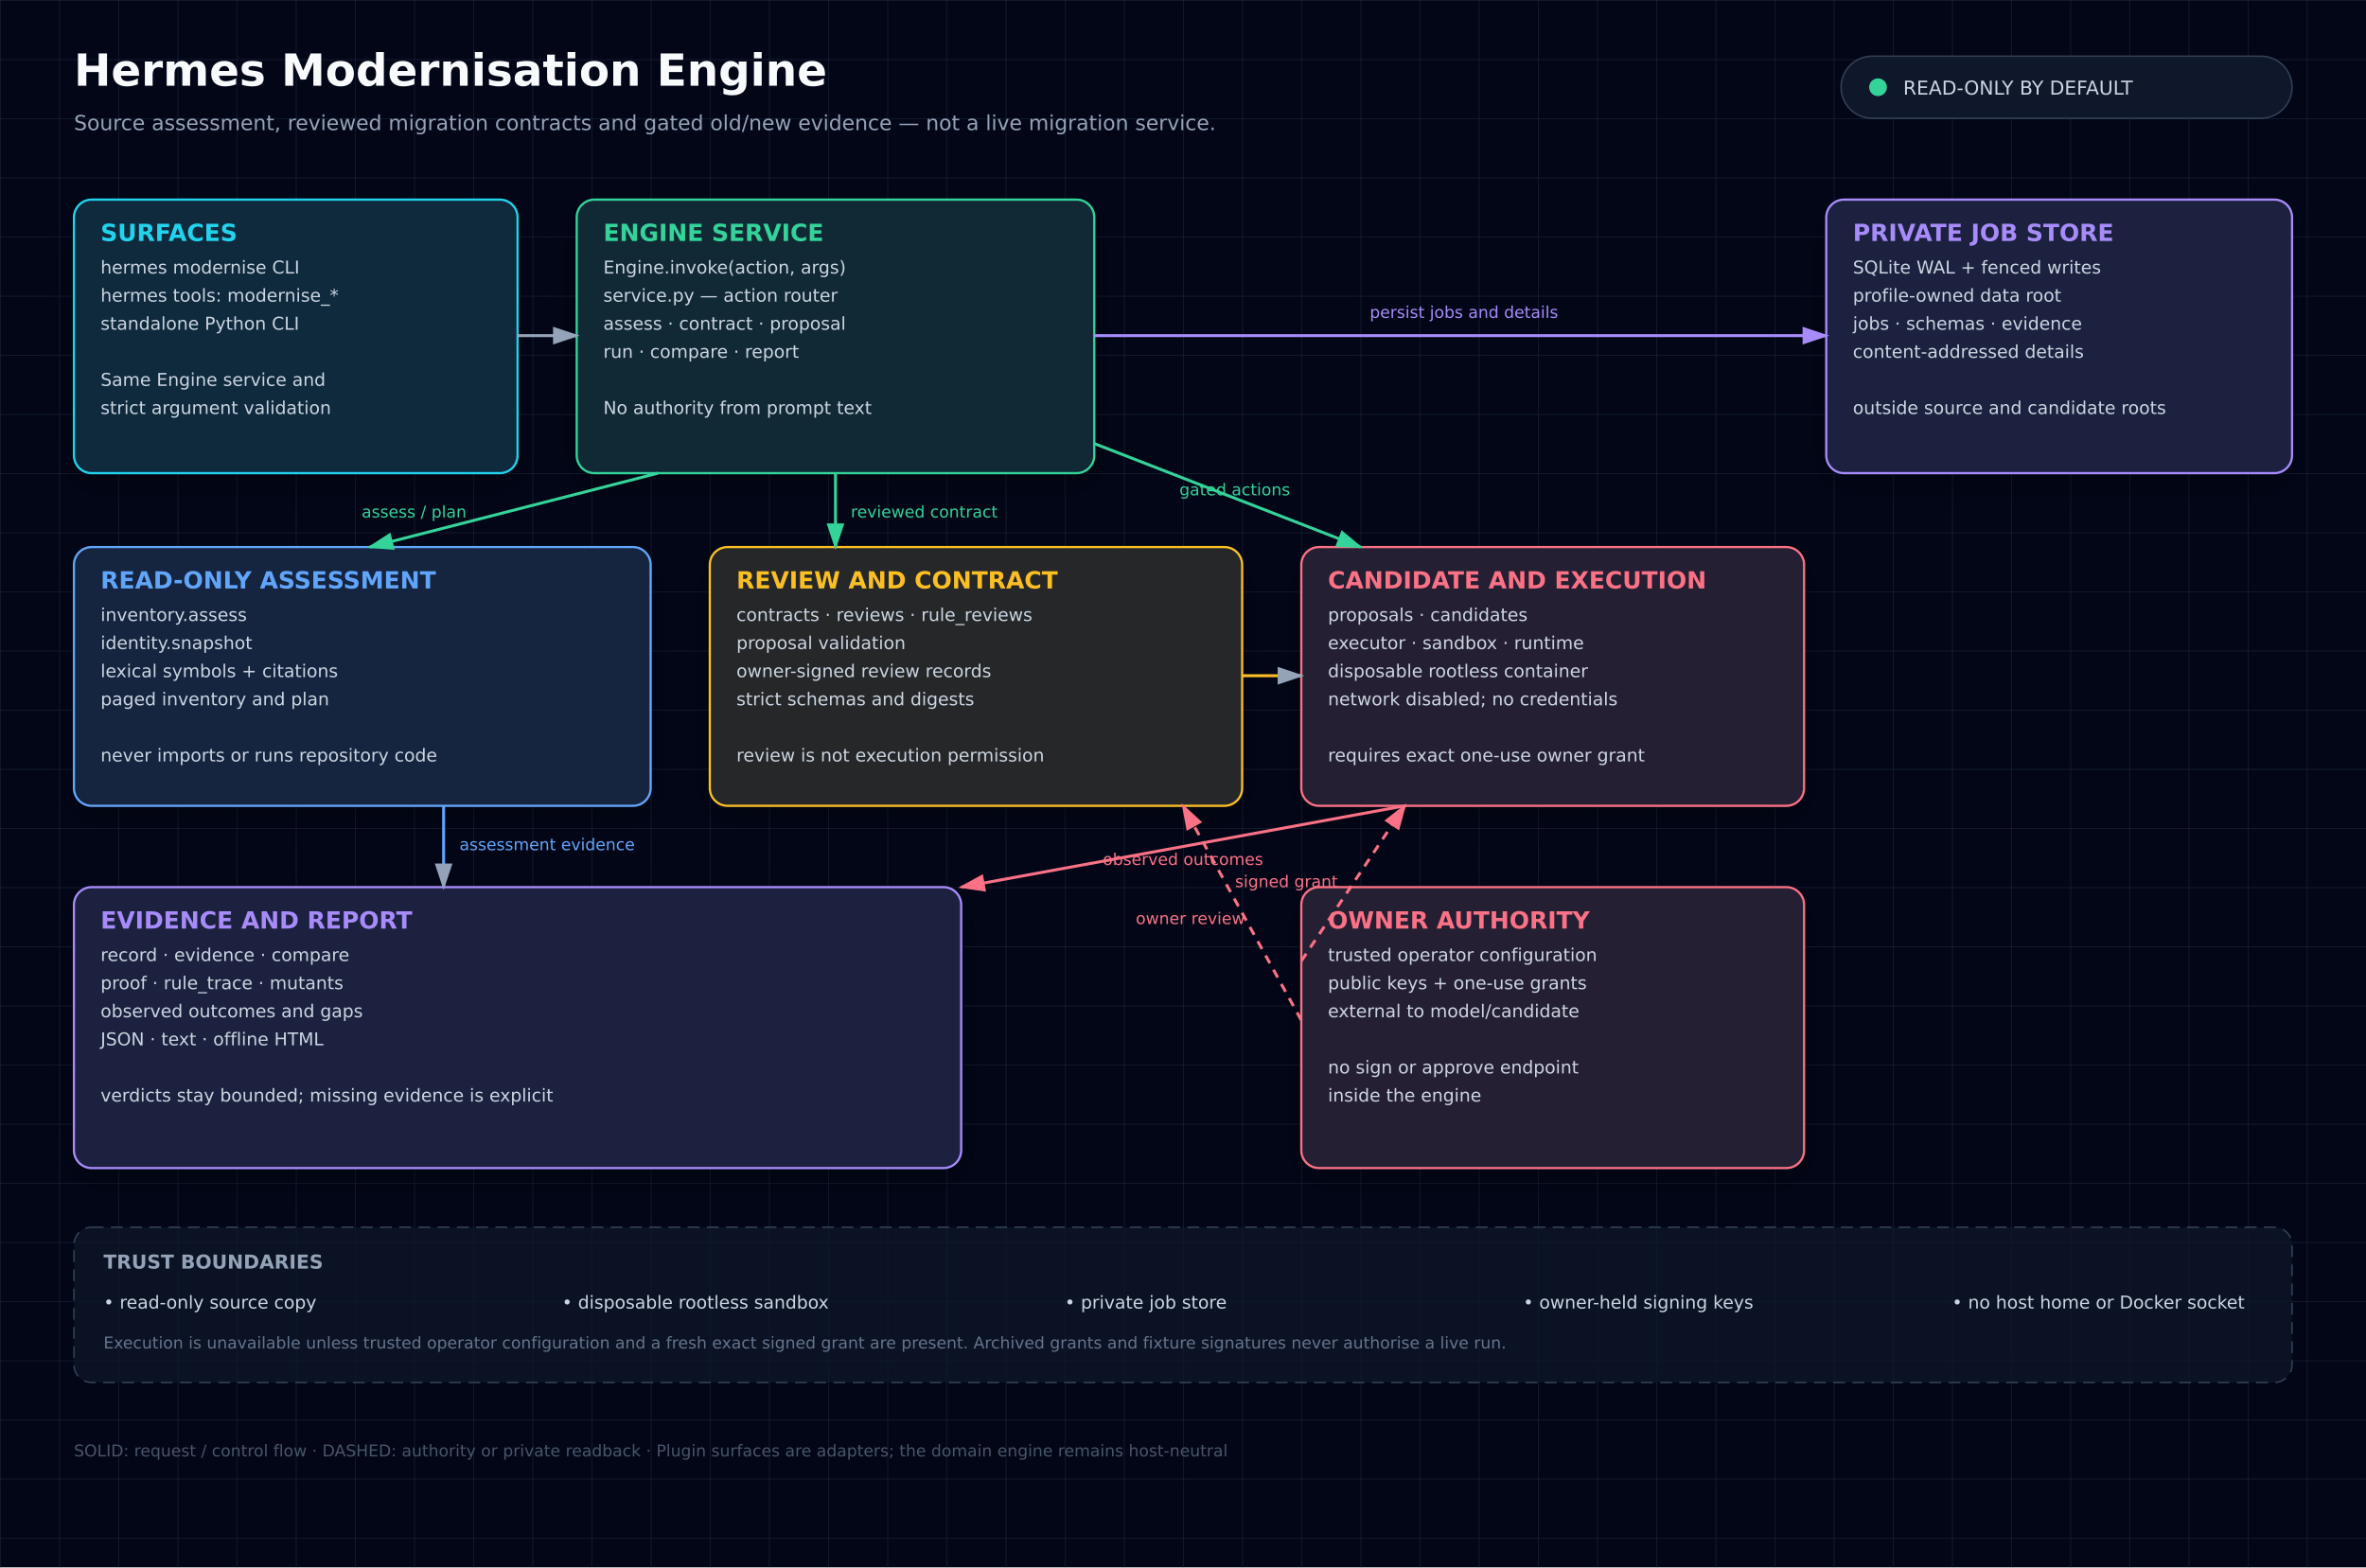
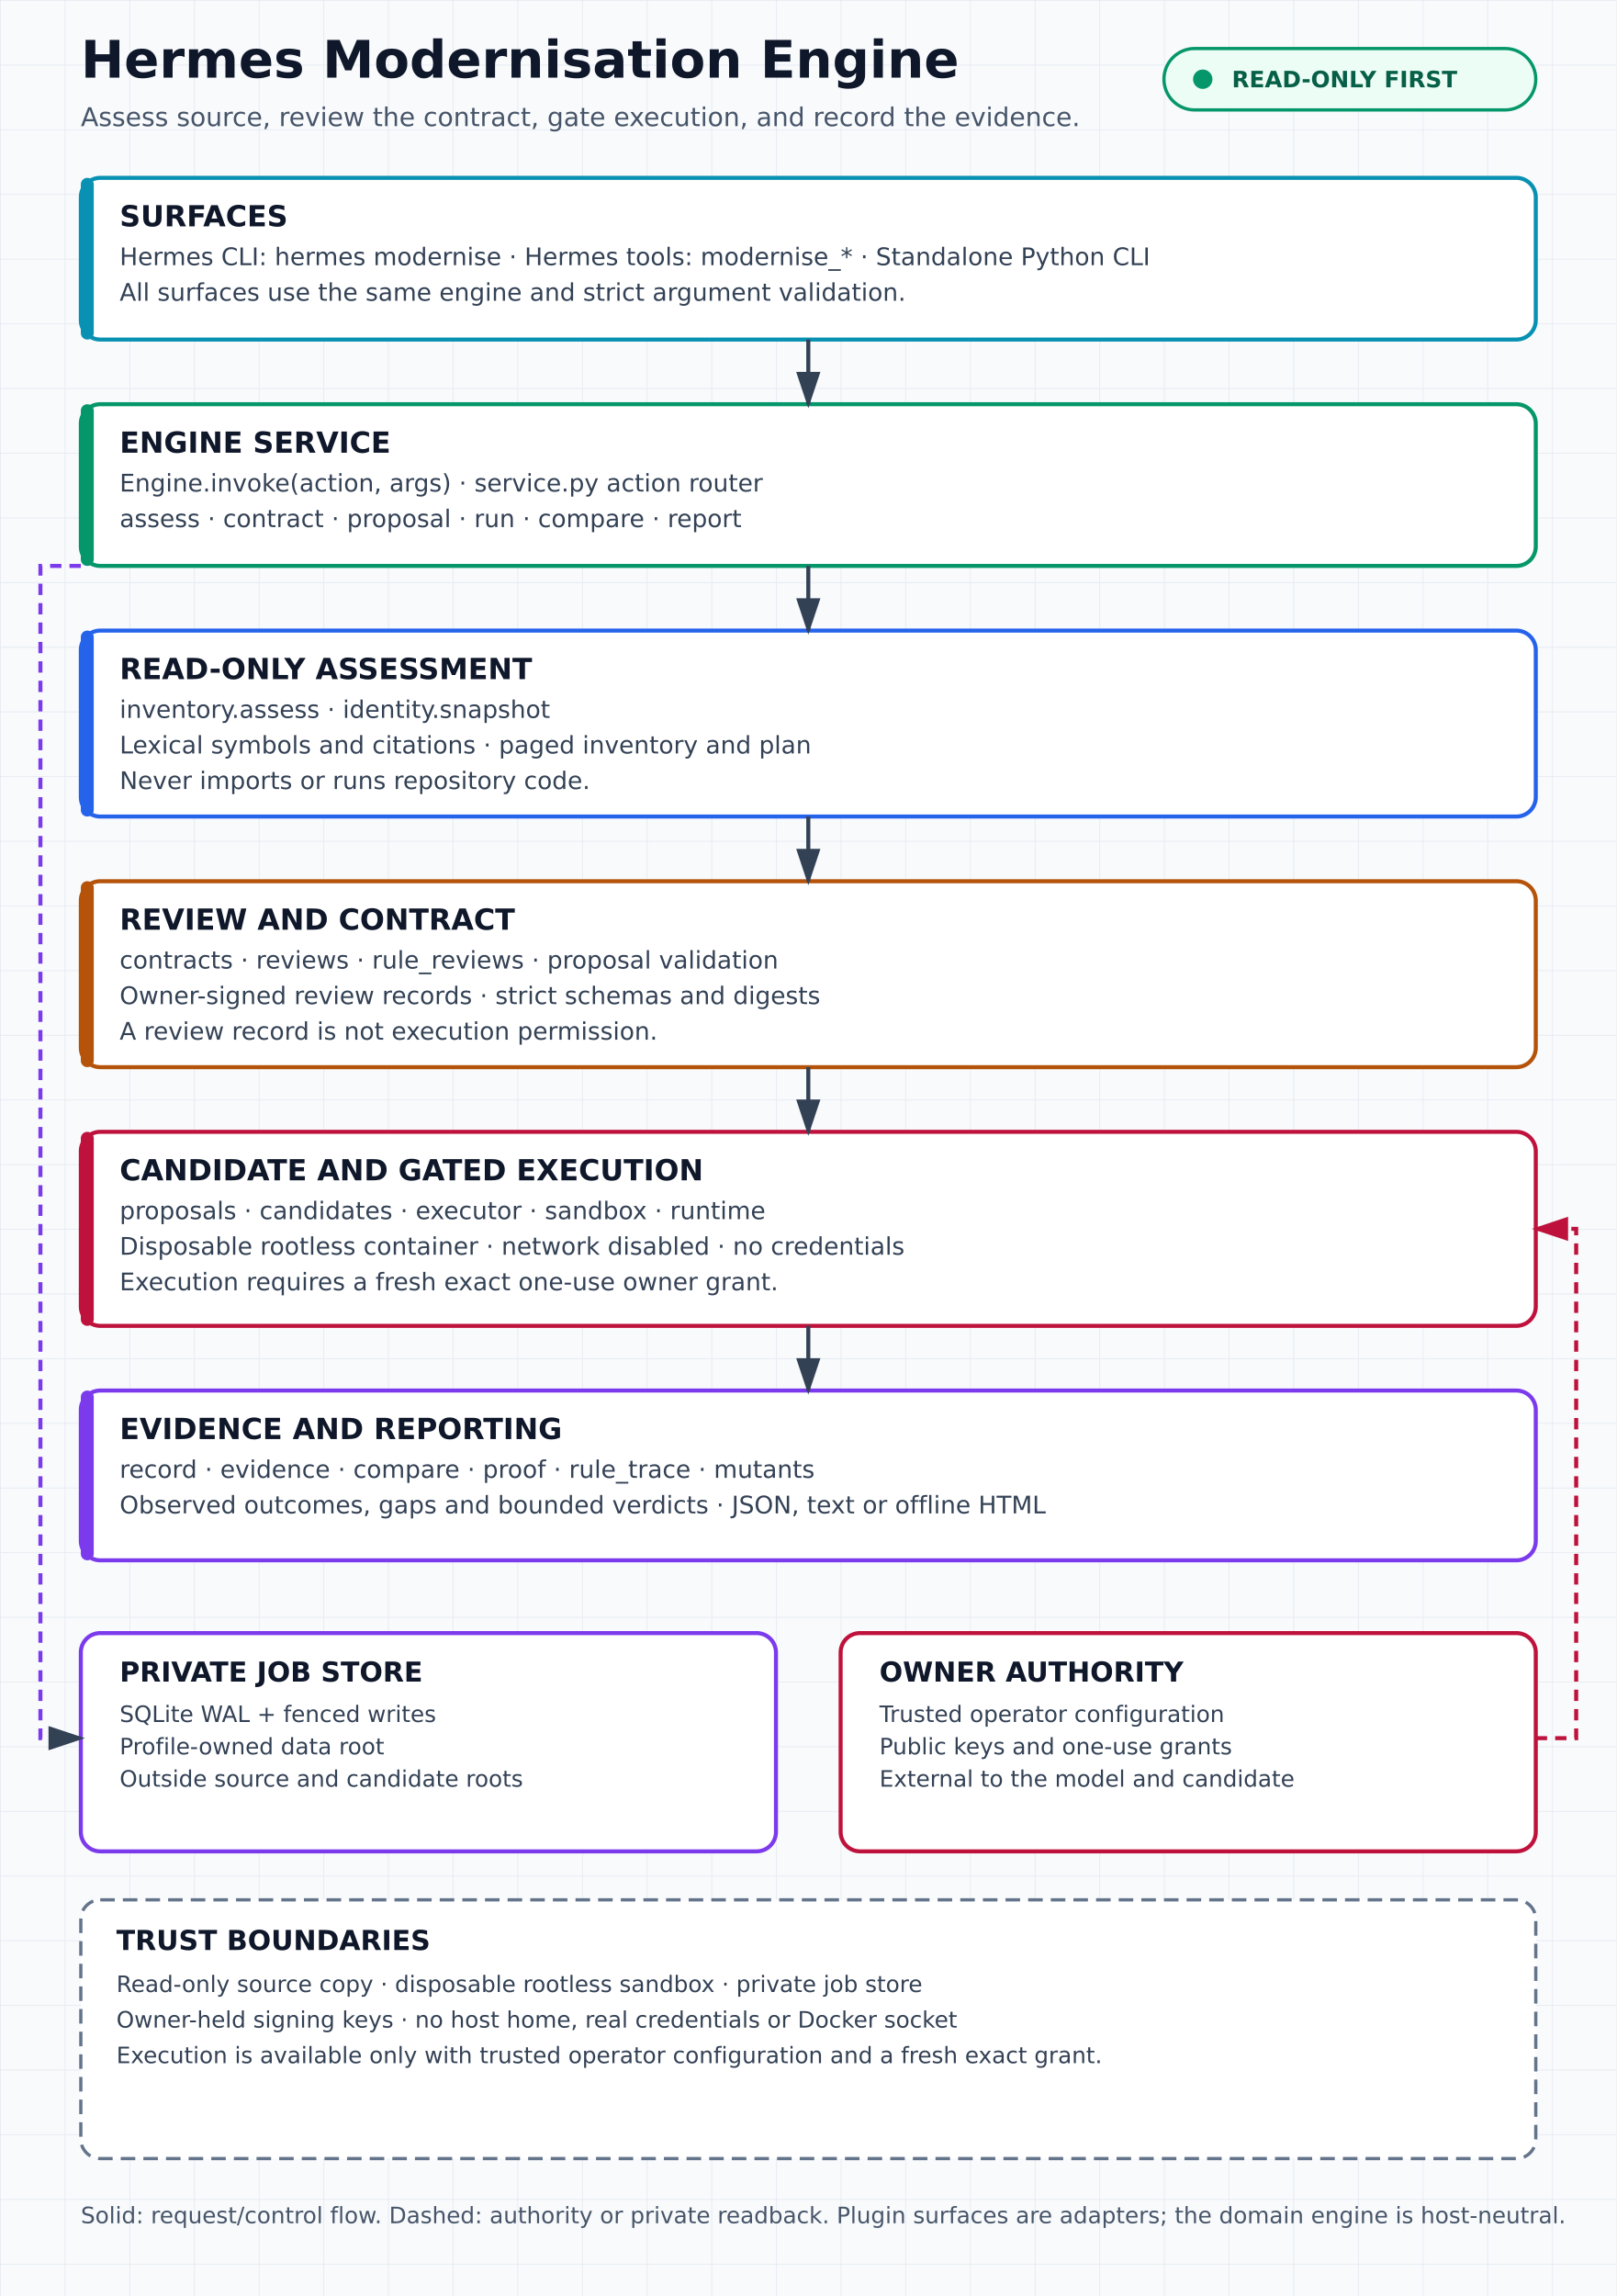
- <svg xmlns="http://www.w3.org/2000/svg" width="1600" height="1060" viewBox="0 0 1600 1060">
+ <svg xmlns="http://www.w3.org/2000/svg" width="1000" height="1420" viewBox="0 0 1000 1420">
  <defs>
    <pattern id="grid" width="40" height="40" patternUnits="userSpaceOnUse">
-       <path d="M 40 0 L 0 0 0 40" fill="none" stroke="#1e293b" stroke-width="0.7" />
+       <path d="M 40 0 L 0 0 0 40" fill="none" stroke="#e2e8f0" stroke-width="0.8" />
    </pattern>
    <marker id="arrow" markerWidth="10" markerHeight="10" refX="8" refY="3" orient="auto" markerUnits="strokeWidth">
-       <path d="M0,0 L0,6 L9,3 z" fill="#94a3b8" />
-     </marker>
-     <marker id="arrow-green" markerWidth="10" markerHeight="10" refX="8" refY="3" orient="auto" markerUnits="strokeWidth">
-       <path d="M0,0 L0,6 L9,3 z" fill="#34d399" />
+       <path d="M0,0 L0,6 L9,3 z" fill="#334155" />
    </marker>
    <marker id="arrow-rose" markerWidth="10" markerHeight="10" refX="8" refY="3" orient="auto" markerUnits="strokeWidth">
-       <path d="M0,0 L0,6 L9,3 z" fill="#fb7185" />
+       <path d="M0,0 L0,6 L9,3 z" fill="#be123c" />
    </marker>
-     <marker id="arrow-violet" markerWidth="10" markerHeight="10" refX="8" refY="3" orient="auto" markerUnits="strokeWidth">
-       <path d="M0,0 L0,6 L9,3 z" fill="#a78bfa" />
-     </marker>
-     <filter id="shadow" x="-20%" y="-20%" width="140%" height="140%">
-       <feDropShadow dx="0" dy="8" stdDeviation="12" flood-color="#000000" flood-opacity="0.35" />
-     </filter>
  </defs>
-   <rect width="1600" height="1060" fill="#020617" />
-   <rect width="1600" height="1060" fill="url(#grid)" />
-   <text x="50" y="58" fill="#f8fafc" font-family="DejaVu Sans, sans-serif" font-size="30" font-weight="700">Hermes Modernisation Engine</text>
-   <text x="50" y="88" fill="#94a3b8" font-family="DejaVu Sans, sans-serif" font-size="14">Source assessment, reviewed migration contracts and gated old/new evidence — not a live migration service.</text>
-   <rect x="1245" y="38" width="305" height="42" rx="21" fill="#0f172a" stroke="#334155" />
-   <circle cx="1270" cy="59" r="6" fill="#34d399" />
-   <text x="1287" y="64" fill="#cbd5e1" font-family="DejaVu Sans, sans-serif" font-size="13">READ-ONLY BY DEFAULT</text>
-   <rect x="50" y="135" width="300" height="185" rx="12" fill="#0f172a" stroke="#1e293b" stroke-width="1" filter="url(#shadow)" />
-   <rect x="50" y="135" width="300" height="185" rx="12" fill="#22d3ee" fill-opacity="0.10" stroke="#22d3ee" stroke-width="1.5" />
-   <text x="68" y="163" fill="#22d3ee" font-family="DejaVu Sans, sans-serif" font-size="16" font-weight="700">SURFACES</text>
-   <text x="68" y="185" fill="#cbd5e1" font-family="DejaVu Sans, sans-serif" font-size="12">hermes modernise CLI</text>
-   <text x="68" y="204" fill="#cbd5e1" font-family="DejaVu Sans, sans-serif" font-size="12">hermes tools: modernise_*</text>
-   <text x="68" y="223" fill="#cbd5e1" font-family="DejaVu Sans, sans-serif" font-size="12">standalone Python CLI</text>
-   <text x="68" y="242" fill="#cbd5e1" font-family="DejaVu Sans, sans-serif" font-size="12" />
-   <text x="68" y="261" fill="#cbd5e1" font-family="DejaVu Sans, sans-serif" font-size="12">Same Engine service and</text>
-   <text x="68" y="280" fill="#cbd5e1" font-family="DejaVu Sans, sans-serif" font-size="12">strict argument validation</text>
-   <rect x="390" y="135" width="350" height="185" rx="12" fill="#0f172a" stroke="#1e293b" stroke-width="1" filter="url(#shadow)" />
-   <rect x="390" y="135" width="350" height="185" rx="12" fill="#34d399" fill-opacity="0.10" stroke="#34d399" stroke-width="1.5" />
-   <text x="408" y="163" fill="#34d399" font-family="DejaVu Sans, sans-serif" font-size="16" font-weight="700">ENGINE SERVICE</text>
-   <text x="408" y="185" fill="#cbd5e1" font-family="DejaVu Sans, sans-serif" font-size="12">Engine.invoke(action, args)</text>
-   <text x="408" y="204" fill="#cbd5e1" font-family="DejaVu Sans, sans-serif" font-size="12">service.py — action router</text>
-   <text x="408" y="223" fill="#cbd5e1" font-family="DejaVu Sans, sans-serif" font-size="12">assess · contract · proposal</text>
-   <text x="408" y="242" fill="#cbd5e1" font-family="DejaVu Sans, sans-serif" font-size="12">run · compare · report</text>
-   <text x="408" y="261" fill="#cbd5e1" font-family="DejaVu Sans, sans-serif" font-size="12" />
-   <text x="408" y="280" fill="#cbd5e1" font-family="DejaVu Sans, sans-serif" font-size="12">No authority from prompt text</text>
-   <rect x="1235" y="135" width="315" height="185" rx="12" fill="#0f172a" stroke="#1e293b" stroke-width="1" filter="url(#shadow)" />
-   <rect x="1235" y="135" width="315" height="185" rx="12" fill="#a78bfa" fill-opacity="0.10" stroke="#a78bfa" stroke-width="1.5" />
-   <text x="1253" y="163" fill="#a78bfa" font-family="DejaVu Sans, sans-serif" font-size="16" font-weight="700">PRIVATE JOB STORE</text>
-   <text x="1253" y="185" fill="#cbd5e1" font-family="DejaVu Sans, sans-serif" font-size="12">SQLite WAL + fenced writes</text>
-   <text x="1253" y="204" fill="#cbd5e1" font-family="DejaVu Sans, sans-serif" font-size="12">profile-owned data root</text>
-   <text x="1253" y="223" fill="#cbd5e1" font-family="DejaVu Sans, sans-serif" font-size="12">jobs · schemas · evidence</text>
-   <text x="1253" y="242" fill="#cbd5e1" font-family="DejaVu Sans, sans-serif" font-size="12">content-addressed details</text>
-   <text x="1253" y="261" fill="#cbd5e1" font-family="DejaVu Sans, sans-serif" font-size="12" />
-   <text x="1253" y="280" fill="#cbd5e1" font-family="DejaVu Sans, sans-serif" font-size="12">outside source and candidate roots</text>
-   <rect x="50" y="370" width="390" height="175" rx="12" fill="#0f172a" stroke="#1e293b" stroke-width="1" filter="url(#shadow)" />
-   <rect x="50" y="370" width="390" height="175" rx="12" fill="#60a5fa" fill-opacity="0.10" stroke="#60a5fa" stroke-width="1.5" />
-   <text x="68" y="398" fill="#60a5fa" font-family="DejaVu Sans, sans-serif" font-size="16" font-weight="700">READ-ONLY ASSESSMENT</text>
-   <text x="68" y="420" fill="#cbd5e1" font-family="DejaVu Sans, sans-serif" font-size="12">inventory.assess</text>
-   <text x="68" y="439" fill="#cbd5e1" font-family="DejaVu Sans, sans-serif" font-size="12">identity.snapshot</text>
-   <text x="68" y="458" fill="#cbd5e1" font-family="DejaVu Sans, sans-serif" font-size="12">lexical symbols + citations</text>
-   <text x="68" y="477" fill="#cbd5e1" font-family="DejaVu Sans, sans-serif" font-size="12">paged inventory and plan</text>
-   <text x="68" y="496" fill="#cbd5e1" font-family="DejaVu Sans, sans-serif" font-size="12" />
-   <text x="68" y="515" fill="#cbd5e1" font-family="DejaVu Sans, sans-serif" font-size="12">never imports or runs repository code</text>
-   <rect x="480" y="370" width="360" height="175" rx="12" fill="#0f172a" stroke="#1e293b" stroke-width="1" filter="url(#shadow)" />
-   <rect x="480" y="370" width="360" height="175" rx="12" fill="#fbbf24" fill-opacity="0.10" stroke="#fbbf24" stroke-width="1.5" />
-   <text x="498" y="398" fill="#fbbf24" font-family="DejaVu Sans, sans-serif" font-size="16" font-weight="700">REVIEW AND CONTRACT</text>
-   <text x="498" y="420" fill="#cbd5e1" font-family="DejaVu Sans, sans-serif" font-size="12">contracts · reviews · rule_reviews</text>
-   <text x="498" y="439" fill="#cbd5e1" font-family="DejaVu Sans, sans-serif" font-size="12">proposal validation</text>
-   <text x="498" y="458" fill="#cbd5e1" font-family="DejaVu Sans, sans-serif" font-size="12">owner-signed review records</text>
-   <text x="498" y="477" fill="#cbd5e1" font-family="DejaVu Sans, sans-serif" font-size="12">strict schemas and digests</text>
-   <text x="498" y="496" fill="#cbd5e1" font-family="DejaVu Sans, sans-serif" font-size="12" />
-   <text x="498" y="515" fill="#cbd5e1" font-family="DejaVu Sans, sans-serif" font-size="12">review is not execution permission</text>
-   <rect x="880" y="370" width="340" height="175" rx="12" fill="#0f172a" stroke="#1e293b" stroke-width="1" filter="url(#shadow)" />
-   <rect x="880" y="370" width="340" height="175" rx="12" fill="#fb7185" fill-opacity="0.10" stroke="#fb7185" stroke-width="1.5" />
-   <text x="898" y="398" fill="#fb7185" font-family="DejaVu Sans, sans-serif" font-size="16" font-weight="700">CANDIDATE AND EXECUTION</text>
-   <text x="898" y="420" fill="#cbd5e1" font-family="DejaVu Sans, sans-serif" font-size="12">proposals · candidates</text>
-   <text x="898" y="439" fill="#cbd5e1" font-family="DejaVu Sans, sans-serif" font-size="12">executor · sandbox · runtime</text>
-   <text x="898" y="458" fill="#cbd5e1" font-family="DejaVu Sans, sans-serif" font-size="12">disposable rootless container</text>
-   <text x="898" y="477" fill="#cbd5e1" font-family="DejaVu Sans, sans-serif" font-size="12">network disabled; no credentials</text>
-   <text x="898" y="496" fill="#cbd5e1" font-family="DejaVu Sans, sans-serif" font-size="12" />
-   <text x="898" y="515" fill="#cbd5e1" font-family="DejaVu Sans, sans-serif" font-size="12">requires exact one-use owner grant</text>
-   <rect x="50" y="600" width="600" height="190" rx="12" fill="#0f172a" stroke="#1e293b" stroke-width="1" filter="url(#shadow)" />
-   <rect x="50" y="600" width="600" height="190" rx="12" fill="#a78bfa" fill-opacity="0.10" stroke="#a78bfa" stroke-width="1.5" />
-   <text x="68" y="628" fill="#a78bfa" font-family="DejaVu Sans, sans-serif" font-size="16" font-weight="700">EVIDENCE AND REPORT</text>
-   <text x="68" y="650" fill="#cbd5e1" font-family="DejaVu Sans, sans-serif" font-size="12">record · evidence · compare</text>
-   <text x="68" y="669" fill="#cbd5e1" font-family="DejaVu Sans, sans-serif" font-size="12">proof · rule_trace · mutants</text>
-   <text x="68" y="688" fill="#cbd5e1" font-family="DejaVu Sans, sans-serif" font-size="12">observed outcomes and gaps</text>
-   <text x="68" y="707" fill="#cbd5e1" font-family="DejaVu Sans, sans-serif" font-size="12">JSON · text · offline HTML</text>
-   <text x="68" y="726" fill="#cbd5e1" font-family="DejaVu Sans, sans-serif" font-size="12" />
-   <text x="68" y="745" fill="#cbd5e1" font-family="DejaVu Sans, sans-serif" font-size="12">verdicts stay bounded; missing evidence is explicit</text>
-   <rect x="880" y="600" width="340" height="190" rx="12" fill="#0f172a" stroke="#1e293b" stroke-width="1" filter="url(#shadow)" />
-   <rect x="880" y="600" width="340" height="190" rx="12" fill="#fb7185" fill-opacity="0.10" stroke="#fb7185" stroke-width="1.5" />
-   <text x="898" y="628" fill="#fb7185" font-family="DejaVu Sans, sans-serif" font-size="16" font-weight="700">OWNER AUTHORITY</text>
-   <text x="898" y="650" fill="#cbd5e1" font-family="DejaVu Sans, sans-serif" font-size="12">trusted operator configuration</text>
-   <text x="898" y="669" fill="#cbd5e1" font-family="DejaVu Sans, sans-serif" font-size="12">public keys + one-use grants</text>
-   <text x="898" y="688" fill="#cbd5e1" font-family="DejaVu Sans, sans-serif" font-size="12">external to model/candidate</text>
-   <text x="898" y="707" fill="#cbd5e1" font-family="DejaVu Sans, sans-serif" font-size="12" />
-   <text x="898" y="726" fill="#cbd5e1" font-family="DejaVu Sans, sans-serif" font-size="12">no sign or approve endpoint</text>
-   <text x="898" y="745" fill="#cbd5e1" font-family="DejaVu Sans, sans-serif" font-size="12">inside the engine</text>
-   <rect x="50" y="830" width="1500" height="105" rx="12" fill="#0f172a" fill-opacity="0.72" stroke="#334155" stroke-dasharray="8,5" />
-   <text x="70" y="858" fill="#94a3b8" font-family="DejaVu Sans, sans-serif" font-size="13" font-weight="700">TRUST BOUNDARIES</text>
-   <text x="70" y="885" fill="#cbd5e1" font-family="DejaVu Sans, sans-serif" font-size="12">• read-only source copy</text>
-   <text x="380" y="885" fill="#cbd5e1" font-family="DejaVu Sans, sans-serif" font-size="12">• disposable rootless sandbox</text>
-   <text x="720" y="885" fill="#cbd5e1" font-family="DejaVu Sans, sans-serif" font-size="12">• private job store</text>
-   <text x="1030" y="885" fill="#cbd5e1" font-family="DejaVu Sans, sans-serif" font-size="12">• owner-held signing keys</text>
-   <text x="1320" y="885" fill="#cbd5e1" font-family="DejaVu Sans, sans-serif" font-size="12">• no host home or Docker socket</text>
-   <text x="70" y="912" fill="#64748b" font-family="DejaVu Sans, sans-serif" font-size="11">Execution is unavailable unless trusted operator configuration and a fresh exact signed grant are present. Archived grants and fixture signatures never authorise a live run.</text>
-   <path d="M350,227 L390,227" fill="none" stroke="#94a3b8" stroke-width="2" marker-end="url(#arrow)" />
-   <path d="M740,227 L1235,227" fill="none" stroke="#a78bfa" stroke-width="2" marker-end="url(#arrow-violet)" />
-   <text x="990" y="215" fill="#a78bfa" font-family="DejaVu Sans, sans-serif" font-size="11" text-anchor="middle">persist jobs and details</text>
-   <path d="M565,320 L565,370" fill="none" stroke="#34d399" stroke-width="2" marker-end="url(#arrow-green)" />
-   <text x="625" y="350" fill="#34d399" font-family="DejaVu Sans, sans-serif" font-size="11" text-anchor="middle">reviewed contract</text>
-   <path d="M445,320 L250,370" fill="none" stroke="#34d399" stroke-width="2" marker-end="url(#arrow-green)" />
-   <text x="280" y="350" fill="#34d399" font-family="DejaVu Sans, sans-serif" font-size="11" text-anchor="middle">assess / plan</text>
-   <path d="M740,300 L920,370" fill="none" stroke="#34d399" stroke-width="2" marker-end="url(#arrow-green)" />
-   <text x="835" y="335" fill="#34d399" font-family="DejaVu Sans, sans-serif" font-size="11" text-anchor="middle">gated actions</text>
-   <path d="M840,457 L880,457" fill="none" stroke="#fbbf24" stroke-width="2" marker-end="url(#arrow)" />
-   <path d="M300,545 L300,600" fill="none" stroke="#60a5fa" stroke-width="2" marker-end="url(#arrow)" />
-   <text x="370" y="575" fill="#60a5fa" font-family="DejaVu Sans, sans-serif" font-size="11" text-anchor="middle">assessment evidence</text>
-   <path d="M950,545 L650,600" fill="none" stroke="#fb7185" stroke-width="2" marker-end="url(#arrow-rose)" />
-   <text x="800" y="585" fill="#fb7185" font-family="DejaVu Sans, sans-serif" font-size="11" text-anchor="middle">observed outcomes</text>
-   <path d="M880,650 L950,545" fill="none" stroke="#fb7185" stroke-width="2" stroke-dasharray="6,5" marker-end="url(#arrow-rose)" />
-   <text x="870" y="600" fill="#fb7185" font-family="DejaVu Sans, sans-serif" font-size="11" text-anchor="middle">signed grant</text>
-   <path d="M880,690 L800,545" fill="none" stroke="#fb7185" stroke-width="2" stroke-dasharray="6,5" marker-end="url(#arrow-rose)" />
-   <text x="805" y="625" fill="#fb7185" font-family="DejaVu Sans, sans-serif" font-size="11" text-anchor="middle">owner review</text>
-   <text x="50" y="985" fill="#475569" font-family="DejaVu Sans, sans-serif" font-size="11">SOLID: request / control flow · DASHED: authority or private readback · Plugin surfaces are adapters; the domain engine remains host-neutral</text>
+   <rect width="1000" height="1420" fill="#f8fafc" />
+   <rect width="1000" height="1420" fill="url(#grid)" />
+   <text x="50" y="48" fill="#0f172a" font-family="DejaVu Sans, sans-serif" font-size="32" font-weight="700">Hermes Modernisation Engine</text>
+   <text x="50" y="78" fill="#475569" font-family="DejaVu Sans, sans-serif" font-size="16">Assess source, review the contract, gate execution, and record the evidence.</text>
+   <rect x="720" y="30" width="230" height="38" rx="19" fill="#ecfdf5" stroke="#059669" stroke-width="2" />
+   <circle cx="744" cy="49" r="6" fill="#059669" />
+   <text x="762" y="54" fill="#065f46" font-family="DejaVu Sans, sans-serif" font-size="14" font-weight="700">READ-ONLY FIRST</text>
+   <rect x="50" y="110" width="900" height="100" rx="12" fill="#ffffff" stroke="#0891b2" stroke-width="2.5" />
+   <rect x="50" y="110" width="8" height="100" rx="4" fill="#0891b2" />
+   <text x="74" y="140" fill="#0f172a" font-family="DejaVu Sans, sans-serif" font-size="18" font-weight="700">SURFACES</text>
+   <text x="74" y="164" fill="#334155" font-family="DejaVu Sans, sans-serif" font-size="15">Hermes CLI: hermes modernise  ·  Hermes tools: modernise_*  ·  Standalone Python CLI</text>
+   <text x="74" y="186" fill="#334155" font-family="DejaVu Sans, sans-serif" font-size="15">All surfaces use the same engine and strict argument validation.</text>
+   <rect x="50" y="250" width="900" height="100" rx="12" fill="#ffffff" stroke="#059669" stroke-width="2.5" />
+   <rect x="50" y="250" width="8" height="100" rx="4" fill="#059669" />
+   <text x="74" y="280" fill="#0f172a" font-family="DejaVu Sans, sans-serif" font-size="18" font-weight="700">ENGINE SERVICE</text>
+   <text x="74" y="304" fill="#334155" font-family="DejaVu Sans, sans-serif" font-size="15">Engine.invoke(action, args)  ·  service.py action router</text>
+   <text x="74" y="326" fill="#334155" font-family="DejaVu Sans, sans-serif" font-size="15">assess · contract · proposal · run · compare · report</text>
+   <rect x="50" y="390" width="900" height="115" rx="12" fill="#ffffff" stroke="#2563eb" stroke-width="2.5" />
+   <rect x="50" y="390" width="8" height="115" rx="4" fill="#2563eb" />
+   <text x="74" y="420" fill="#0f172a" font-family="DejaVu Sans, sans-serif" font-size="18" font-weight="700">READ-ONLY ASSESSMENT</text>
+   <text x="74" y="444" fill="#334155" font-family="DejaVu Sans, sans-serif" font-size="15">inventory.assess  ·  identity.snapshot</text>
+   <text x="74" y="466" fill="#334155" font-family="DejaVu Sans, sans-serif" font-size="15">Lexical symbols and citations  ·  paged inventory and plan</text>
+   <text x="74" y="488" fill="#334155" font-family="DejaVu Sans, sans-serif" font-size="15">Never imports or runs repository code.</text>
+   <rect x="50" y="545" width="900" height="115" rx="12" fill="#ffffff" stroke="#b45309" stroke-width="2.5" />
+   <rect x="50" y="545" width="8" height="115" rx="4" fill="#b45309" />
+   <text x="74" y="575" fill="#0f172a" font-family="DejaVu Sans, sans-serif" font-size="18" font-weight="700">REVIEW AND CONTRACT</text>
+   <text x="74" y="599" fill="#334155" font-family="DejaVu Sans, sans-serif" font-size="15">contracts  ·  reviews  ·  rule_reviews  ·  proposal validation</text>
+   <text x="74" y="621" fill="#334155" font-family="DejaVu Sans, sans-serif" font-size="15">Owner-signed review records  ·  strict schemas and digests</text>
+   <text x="74" y="643" fill="#334155" font-family="DejaVu Sans, sans-serif" font-size="15">A review record is not execution permission.</text>
+   <rect x="50" y="700" width="900" height="120" rx="12" fill="#ffffff" stroke="#be123c" stroke-width="2.5" />
+   <rect x="50" y="700" width="8" height="120" rx="4" fill="#be123c" />
+   <text x="74" y="730" fill="#0f172a" font-family="DejaVu Sans, sans-serif" font-size="18" font-weight="700">CANDIDATE AND GATED EXECUTION</text>
+   <text x="74" y="754" fill="#334155" font-family="DejaVu Sans, sans-serif" font-size="15">proposals  ·  candidates  ·  executor  ·  sandbox  ·  runtime</text>
+   <text x="74" y="776" fill="#334155" font-family="DejaVu Sans, sans-serif" font-size="15">Disposable rootless container  ·  network disabled  ·  no credentials</text>
+   <text x="74" y="798" fill="#334155" font-family="DejaVu Sans, sans-serif" font-size="15">Execution requires a fresh exact one-use owner grant.</text>
+   <rect x="50" y="860" width="900" height="105" rx="12" fill="#ffffff" stroke="#7c3aed" stroke-width="2.5" />
+   <rect x="50" y="860" width="8" height="105" rx="4" fill="#7c3aed" />
+   <text x="74" y="890" fill="#0f172a" font-family="DejaVu Sans, sans-serif" font-size="18" font-weight="700">EVIDENCE AND REPORTING</text>
+   <text x="74" y="914" fill="#334155" font-family="DejaVu Sans, sans-serif" font-size="15">record  ·  evidence  ·  compare  ·  proof  ·  rule_trace  ·  mutants</text>
+   <text x="74" y="936" fill="#334155" font-family="DejaVu Sans, sans-serif" font-size="15">Observed outcomes, gaps and bounded verdicts  ·  JSON, text or offline HTML</text>
+   <rect x="50" y="1010" width="430" height="135" rx="12" fill="#ffffff" stroke="#7c3aed" stroke-width="2.5" />
+   <text x="74" y="1040" fill="#0f172a" font-family="DejaVu Sans, sans-serif" font-size="17" font-weight="700">PRIVATE JOB STORE</text>
+   <text x="74" y="1065" fill="#334155" font-family="DejaVu Sans, sans-serif" font-size="14">SQLite WAL + fenced writes</text>
+   <text x="74" y="1085" fill="#334155" font-family="DejaVu Sans, sans-serif" font-size="14">Profile-owned data root</text>
+   <text x="74" y="1105" fill="#334155" font-family="DejaVu Sans, sans-serif" font-size="14">Outside source and candidate roots</text>
+   <rect x="520" y="1010" width="430" height="135" rx="12" fill="#ffffff" stroke="#be123c" stroke-width="2.5" />
+   <text x="544" y="1040" fill="#0f172a" font-family="DejaVu Sans, sans-serif" font-size="17" font-weight="700">OWNER AUTHORITY</text>
+   <text x="544" y="1065" fill="#334155" font-family="DejaVu Sans, sans-serif" font-size="14">Trusted operator configuration</text>
+   <text x="544" y="1085" fill="#334155" font-family="DejaVu Sans, sans-serif" font-size="14">Public keys and one-use grants</text>
+   <text x="544" y="1105" fill="#334155" font-family="DejaVu Sans, sans-serif" font-size="14">External to the model and candidate</text>
+   <rect x="50" y="1175" width="900" height="160" rx="12" fill="#ffffff" stroke="#64748b" stroke-width="2" stroke-dasharray="9,5" />
+   <text x="72" y="1206" fill="#0f172a" font-family="DejaVu Sans, sans-serif" font-size="17" font-weight="700">TRUST BOUNDARIES</text>
+   <text x="72" y="1232" fill="#334155" font-family="DejaVu Sans, sans-serif" font-size="14">Read-only source copy  ·  disposable rootless sandbox  ·  private job store</text>
+   <text x="72" y="1254" fill="#334155" font-family="DejaVu Sans, sans-serif" font-size="14">Owner-held signing keys  ·  no host home, real credentials or Docker socket</text>
+   <text x="72" y="1276" fill="#334155" font-family="DejaVu Sans, sans-serif" font-size="14">Execution is available only with trusted operator configuration and a fresh exact grant.</text>
+   <path d="M500,210 L500,250" fill="none" stroke="#334155" stroke-width="2.5" marker-end="url(#arrow)" />
+   <path d="M500,350 L500,390" fill="none" stroke="#334155" stroke-width="2.5" marker-end="url(#arrow)" />
+   <path d="M500,505 L500,545" fill="none" stroke="#334155" stroke-width="2.5" marker-end="url(#arrow)" />
+   <path d="M500,660 L500,700" fill="none" stroke="#334155" stroke-width="2.5" marker-end="url(#arrow)" />
+   <path d="M500,820 L500,860" fill="none" stroke="#334155" stroke-width="2.5" marker-end="url(#arrow)" />
+   <path d="M50,350 L25,350 L25,1075 L50,1075" fill="none" stroke="#7c3aed" stroke-width="2.5" stroke-dasharray="7,5" marker-end="url(#arrow)" />
+   <path d="M950,1075 L975,1075 L975,760 L950,760" fill="none" stroke="#be123c" stroke-width="2.5" stroke-dasharray="7,5" marker-end="url(#arrow-rose)" />
+   <text x="50" y="1375" fill="#475569" font-family="DejaVu Sans, sans-serif" font-size="14">Solid: request/control flow. Dashed: authority or private readback. Plugin surfaces are adapters; the domain engine is host-neutral.</text>
</svg>
